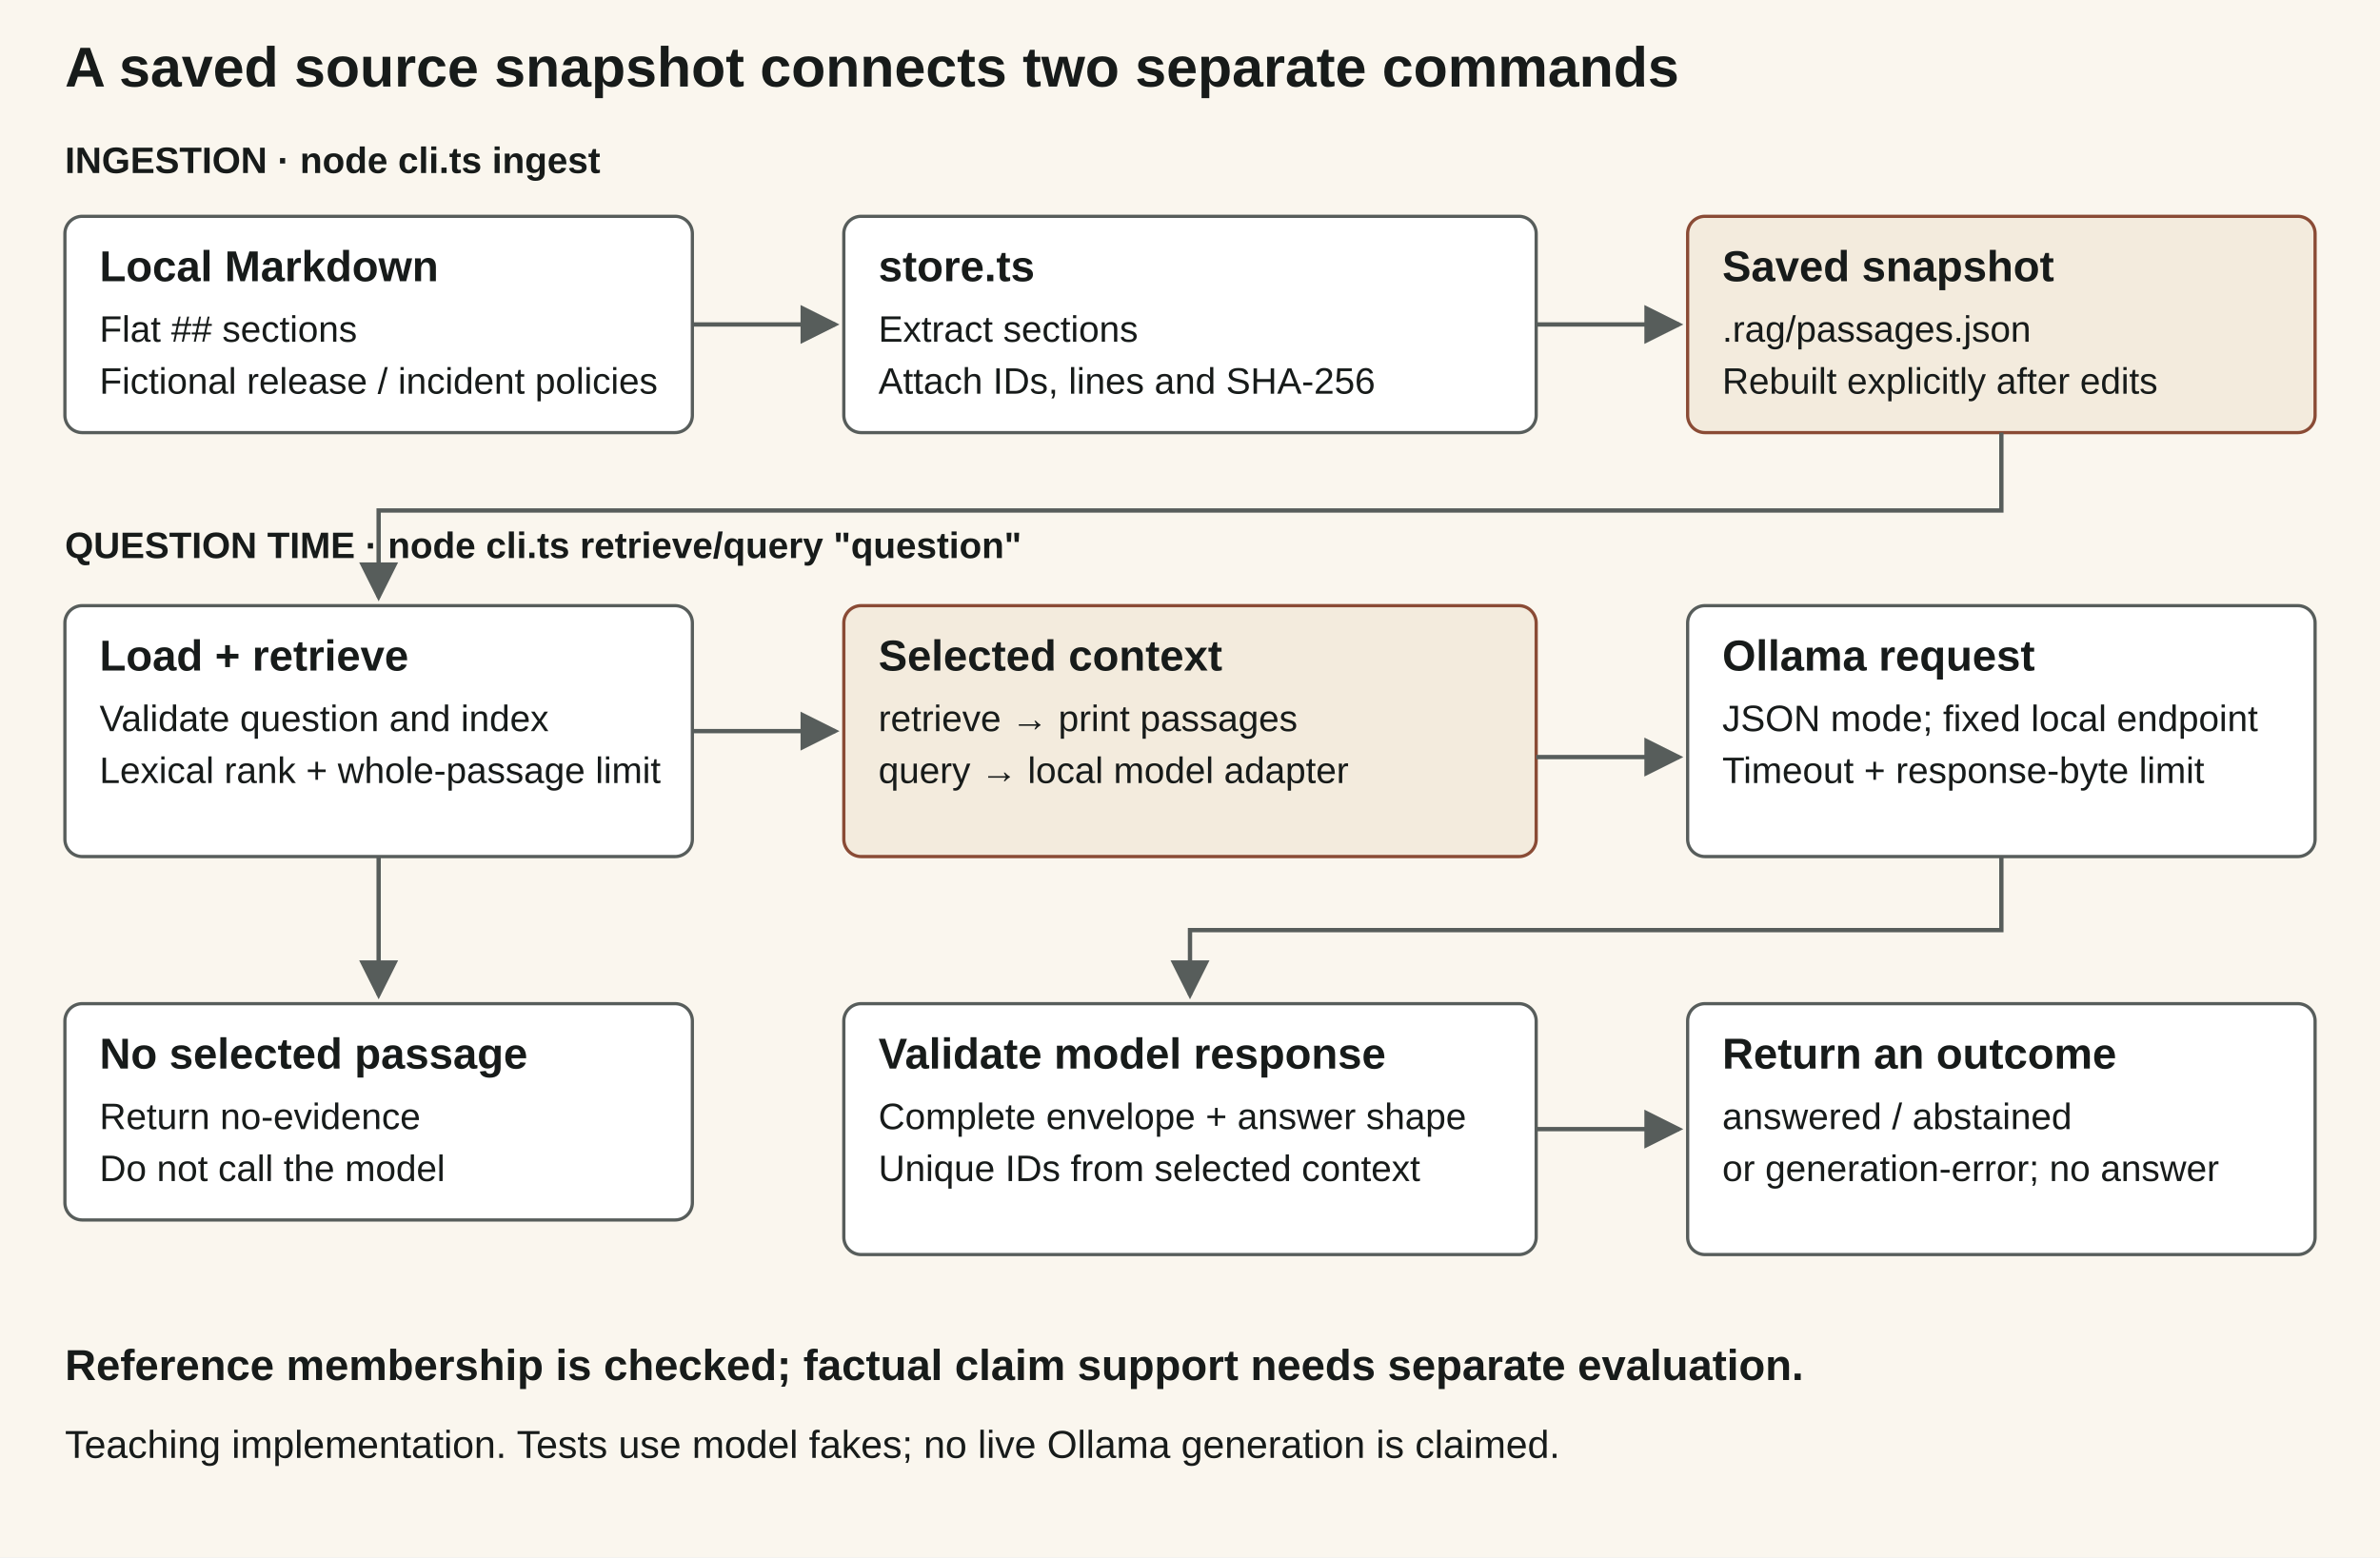
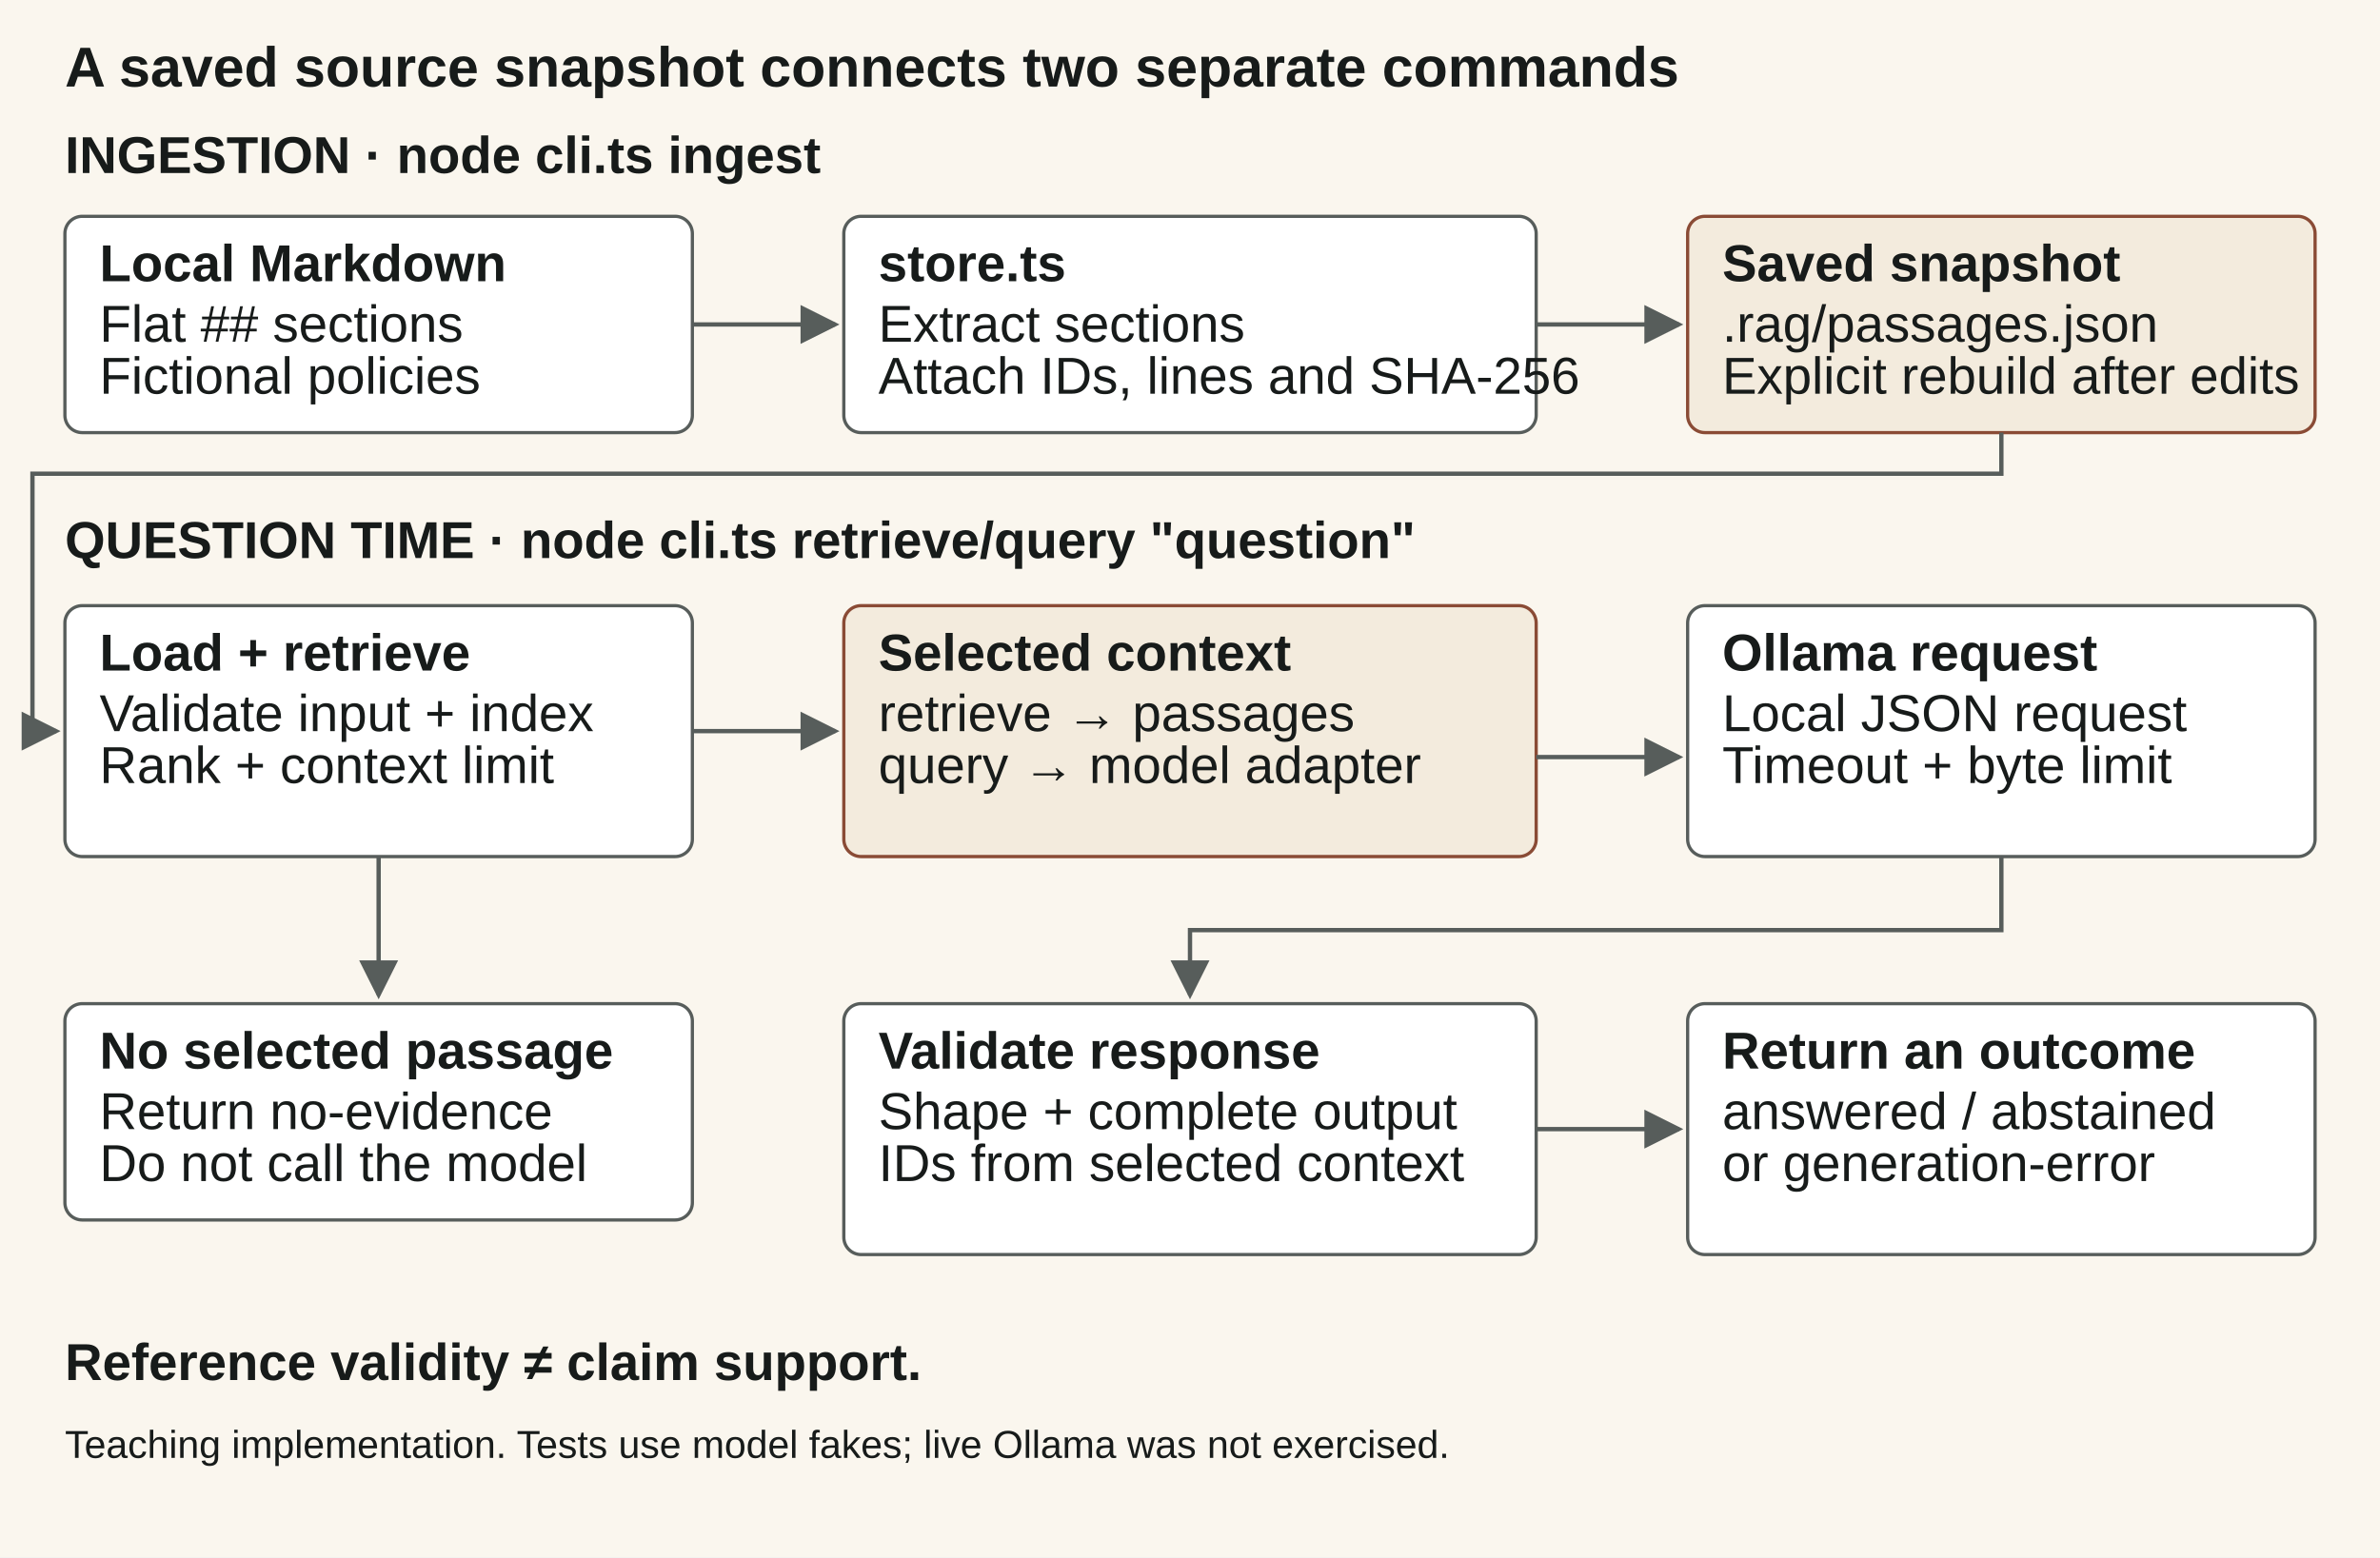
<svg xmlns="http://www.w3.org/2000/svg" width="1100" height="720" viewBox="0 0 1100 720" role="img" aria-labelledby="title desc">
  <defs>
    <marker id="arrow" markerWidth="9" markerHeight="9" refX="8" refY="4.5" orient="auto">
      <path d="M0 0L9 4.5L0 9Z" fill="#575D5B" />
    </marker>
  </defs>
  <rect width="1100" height="720" fill="#FAF6EE" />
  <g font-family="Arial, sans-serif" fill="#171B1A">
    <text x="30" y="40" font-size="26" font-weight="bold">A saved source snapshot connects two separate commands</text>
-     <text x="30" y="80" font-size="17" font-weight="bold">INGESTION · node cli.ts ingest</text>
+     <text x="30" y="80" font-size="24" font-weight="bold">INGESTION · node cli.ts ingest</text>
    <rect x="30" y="100" width="290" height="100" rx="8" fill="#FFFFFF" stroke="#575D5B" stroke-width="1.5" />
-     <text x="46" y="130" font-size="20" font-weight="bold">Local Markdown</text>
-     <text x="46" y="158" font-size="17" font-weight="normal">Flat ## sections</text>
-     <text x="46" y="182" font-size="17" font-weight="normal">Fictional release / incident policies</text>
+     <text x="46" y="130" font-size="24" font-weight="bold">Local Markdown</text>
+     <text x="46" y="158" font-size="24" font-weight="normal">Flat ## sections</text>
+     <text x="46" y="182" font-size="24" font-weight="normal">Fictional policies</text>
    <rect x="390" y="100" width="320" height="100" rx="8" fill="#FFFFFF" stroke="#575D5B" stroke-width="1.5" />
-     <text x="406" y="130" font-size="20" font-weight="bold">store.ts</text>
-     <text x="406" y="158" font-size="17" font-weight="normal">Extract sections</text>
-     <text x="406" y="182" font-size="17" font-weight="normal">Attach IDs, lines and SHA-256</text>
+     <text x="406" y="130" font-size="24" font-weight="bold">store.ts</text>
+     <text x="406" y="158" font-size="24" font-weight="normal">Extract sections</text>
+     <text x="406" y="182" font-size="24" font-weight="normal">Attach IDs, lines and SHA-256</text>
    <rect x="780" y="100" width="290" height="100" rx="8" fill="#F3EBDD" stroke="#8A4B35" stroke-width="1.5" />
-     <text x="796" y="130" font-size="20" font-weight="bold">Saved snapshot</text>
-     <text x="796" y="158" font-size="17" font-weight="normal">.rag/passages.json</text>
-     <text x="796" y="182" font-size="17" font-weight="normal">Rebuilt explicitly after edits</text>
+     <text x="796" y="130" font-size="24" font-weight="bold">Saved snapshot</text>
+     <text x="796" y="158" font-size="24" font-weight="normal">.rag/passages.json</text>
+     <text x="796" y="182" font-size="24" font-weight="normal">Explicit rebuild after edits</text>
    <path d="M320 150H386" fill="none" stroke="#575D5B" stroke-width="2" marker-end="url(#arrow)" />
    <path d="M710 150H776" fill="none" stroke="#575D5B" stroke-width="2" marker-end="url(#arrow)" />
-     <text x="30" y="258" font-size="17" font-weight="bold">QUESTION TIME · node cli.ts retrieve/query "question"</text>
+     <text x="30" y="258" font-size="24" font-weight="bold">QUESTION TIME · node cli.ts retrieve/query "question"</text>
    <rect x="30" y="280" width="290" height="116" rx="8" fill="#FFFFFF" stroke="#575D5B" stroke-width="1.5" />
-     <text x="46" y="310" font-size="20" font-weight="bold">Load + retrieve</text>
-     <text x="46" y="338" font-size="17" font-weight="normal">Validate question and index</text>
-     <text x="46" y="362" font-size="17" font-weight="normal">Lexical rank + whole-passage limit</text>
-     <path d="M925 200V236H175V276" fill="none" stroke="#575D5B" stroke-width="2" marker-end="url(#arrow)" />
+     <text x="46" y="310" font-size="24" font-weight="bold">Load + retrieve</text>
+     <text x="46" y="338" font-size="24" font-weight="normal">Validate input + index</text>
+     <text x="46" y="362" font-size="24" font-weight="normal">Rank + context limit</text>
+     <path d="M925 200V219H15V338H26" fill="none" stroke="#575D5B" stroke-width="2" marker-end="url(#arrow)" />
    <rect x="390" y="280" width="320" height="116" rx="8" fill="#F3EBDD" stroke="#8A4B35" stroke-width="1.5" />
-     <text x="406" y="310" font-size="20" font-weight="bold">Selected context</text>
-     <text x="406" y="338" font-size="17" font-weight="normal">retrieve → print passages</text>
-     <text x="406" y="362" font-size="17" font-weight="normal">query → local model adapter</text>
+     <text x="406" y="310" font-size="24" font-weight="bold">Selected context</text>
+     <text x="406" y="338" font-size="24" font-weight="normal">retrieve → passages</text>
+     <text x="406" y="362" font-size="24" font-weight="normal">query → model adapter</text>
    <path d="M320 338H386" fill="none" stroke="#575D5B" stroke-width="2" marker-end="url(#arrow)" />
    <rect x="780" y="280" width="290" height="116" rx="8" fill="#FFFFFF" stroke="#575D5B" stroke-width="1.5" />
-     <text x="796" y="310" font-size="20" font-weight="bold">Ollama request</text>
-     <text x="796" y="338" font-size="17" font-weight="normal">JSON mode; fixed local endpoint</text>
-     <text x="796" y="362" font-size="17" font-weight="normal">Timeout + response-byte limit</text>
+     <text x="796" y="310" font-size="24" font-weight="bold">Ollama request</text>
+     <text x="796" y="338" font-size="24" font-weight="normal">Local JSON request</text>
+     <text x="796" y="362" font-size="24" font-weight="normal">Timeout + byte limit</text>
    <path d="M710 350H776" fill="none" stroke="#575D5B" stroke-width="2" marker-end="url(#arrow)" />
    <rect x="30" y="464" width="290" height="100" rx="8" fill="#FFFFFF" stroke="#575D5B" stroke-width="1.5" />
-     <text x="46" y="494" font-size="20" font-weight="bold">No selected passage</text>
-     <text x="46" y="522" font-size="17" font-weight="normal">Return no-evidence</text>
-     <text x="46" y="546" font-size="17" font-weight="normal">Do not call the model</text>
+     <text x="46" y="494" font-size="24" font-weight="bold">No selected passage</text>
+     <text x="46" y="522" font-size="24" font-weight="normal">Return no-evidence</text>
+     <text x="46" y="546" font-size="24" font-weight="normal">Do not call the model</text>
    <path d="M175 396V460" fill="none" stroke="#575D5B" stroke-width="2" marker-end="url(#arrow)" />
    <rect x="390" y="464" width="320" height="116" rx="8" fill="#FFFFFF" stroke="#575D5B" stroke-width="1.5" />
-     <text x="406" y="494" font-size="20" font-weight="bold">Validate model response</text>
-     <text x="406" y="522" font-size="17" font-weight="normal">Complete envelope + answer shape</text>
-     <text x="406" y="546" font-size="17" font-weight="normal">Unique IDs from selected context</text>
+     <text x="406" y="494" font-size="24" font-weight="bold">Validate response</text>
+     <text x="406" y="522" font-size="24" font-weight="normal">Shape + complete output</text>
+     <text x="406" y="546" font-size="24" font-weight="normal">IDs from selected context</text>
    <path d="M925 396V430H550V460" fill="none" stroke="#575D5B" stroke-width="2" marker-end="url(#arrow)" />
    <rect x="780" y="464" width="290" height="116" rx="8" fill="#FFFFFF" stroke="#575D5B" stroke-width="1.5" />
-     <text x="796" y="494" font-size="20" font-weight="bold">Return an outcome</text>
-     <text x="796" y="522" font-size="17" font-weight="normal">answered / abstained</text>
-     <text x="796" y="546" font-size="17" font-weight="normal">or generation-error; no answer</text>
+     <text x="796" y="494" font-size="24" font-weight="bold">Return an outcome</text>
+     <text x="796" y="522" font-size="24" font-weight="normal">answered / abstained</text>
+     <text x="796" y="546" font-size="24" font-weight="normal">or generation-error</text>
    <path d="M710 522H776" fill="none" stroke="#575D5B" stroke-width="2" marker-end="url(#arrow)" />
-     <text x="30" y="638" font-size="20" font-weight="bold">Reference membership is checked; factual claim support needs separate evaluation.</text>
-     <text x="30" y="674" font-size="18" font-weight="normal">Teaching implementation. Tests use model fakes; no live Ollama generation is claimed.</text>
+     <text x="30" y="638" font-size="24" font-weight="bold">Reference validity ≠ claim support.</text>
+     <text x="30" y="674" font-size="18" font-weight="normal">Teaching implementation. Tests use model fakes; live Ollama was not exercised.</text>
  </g>
</svg>
